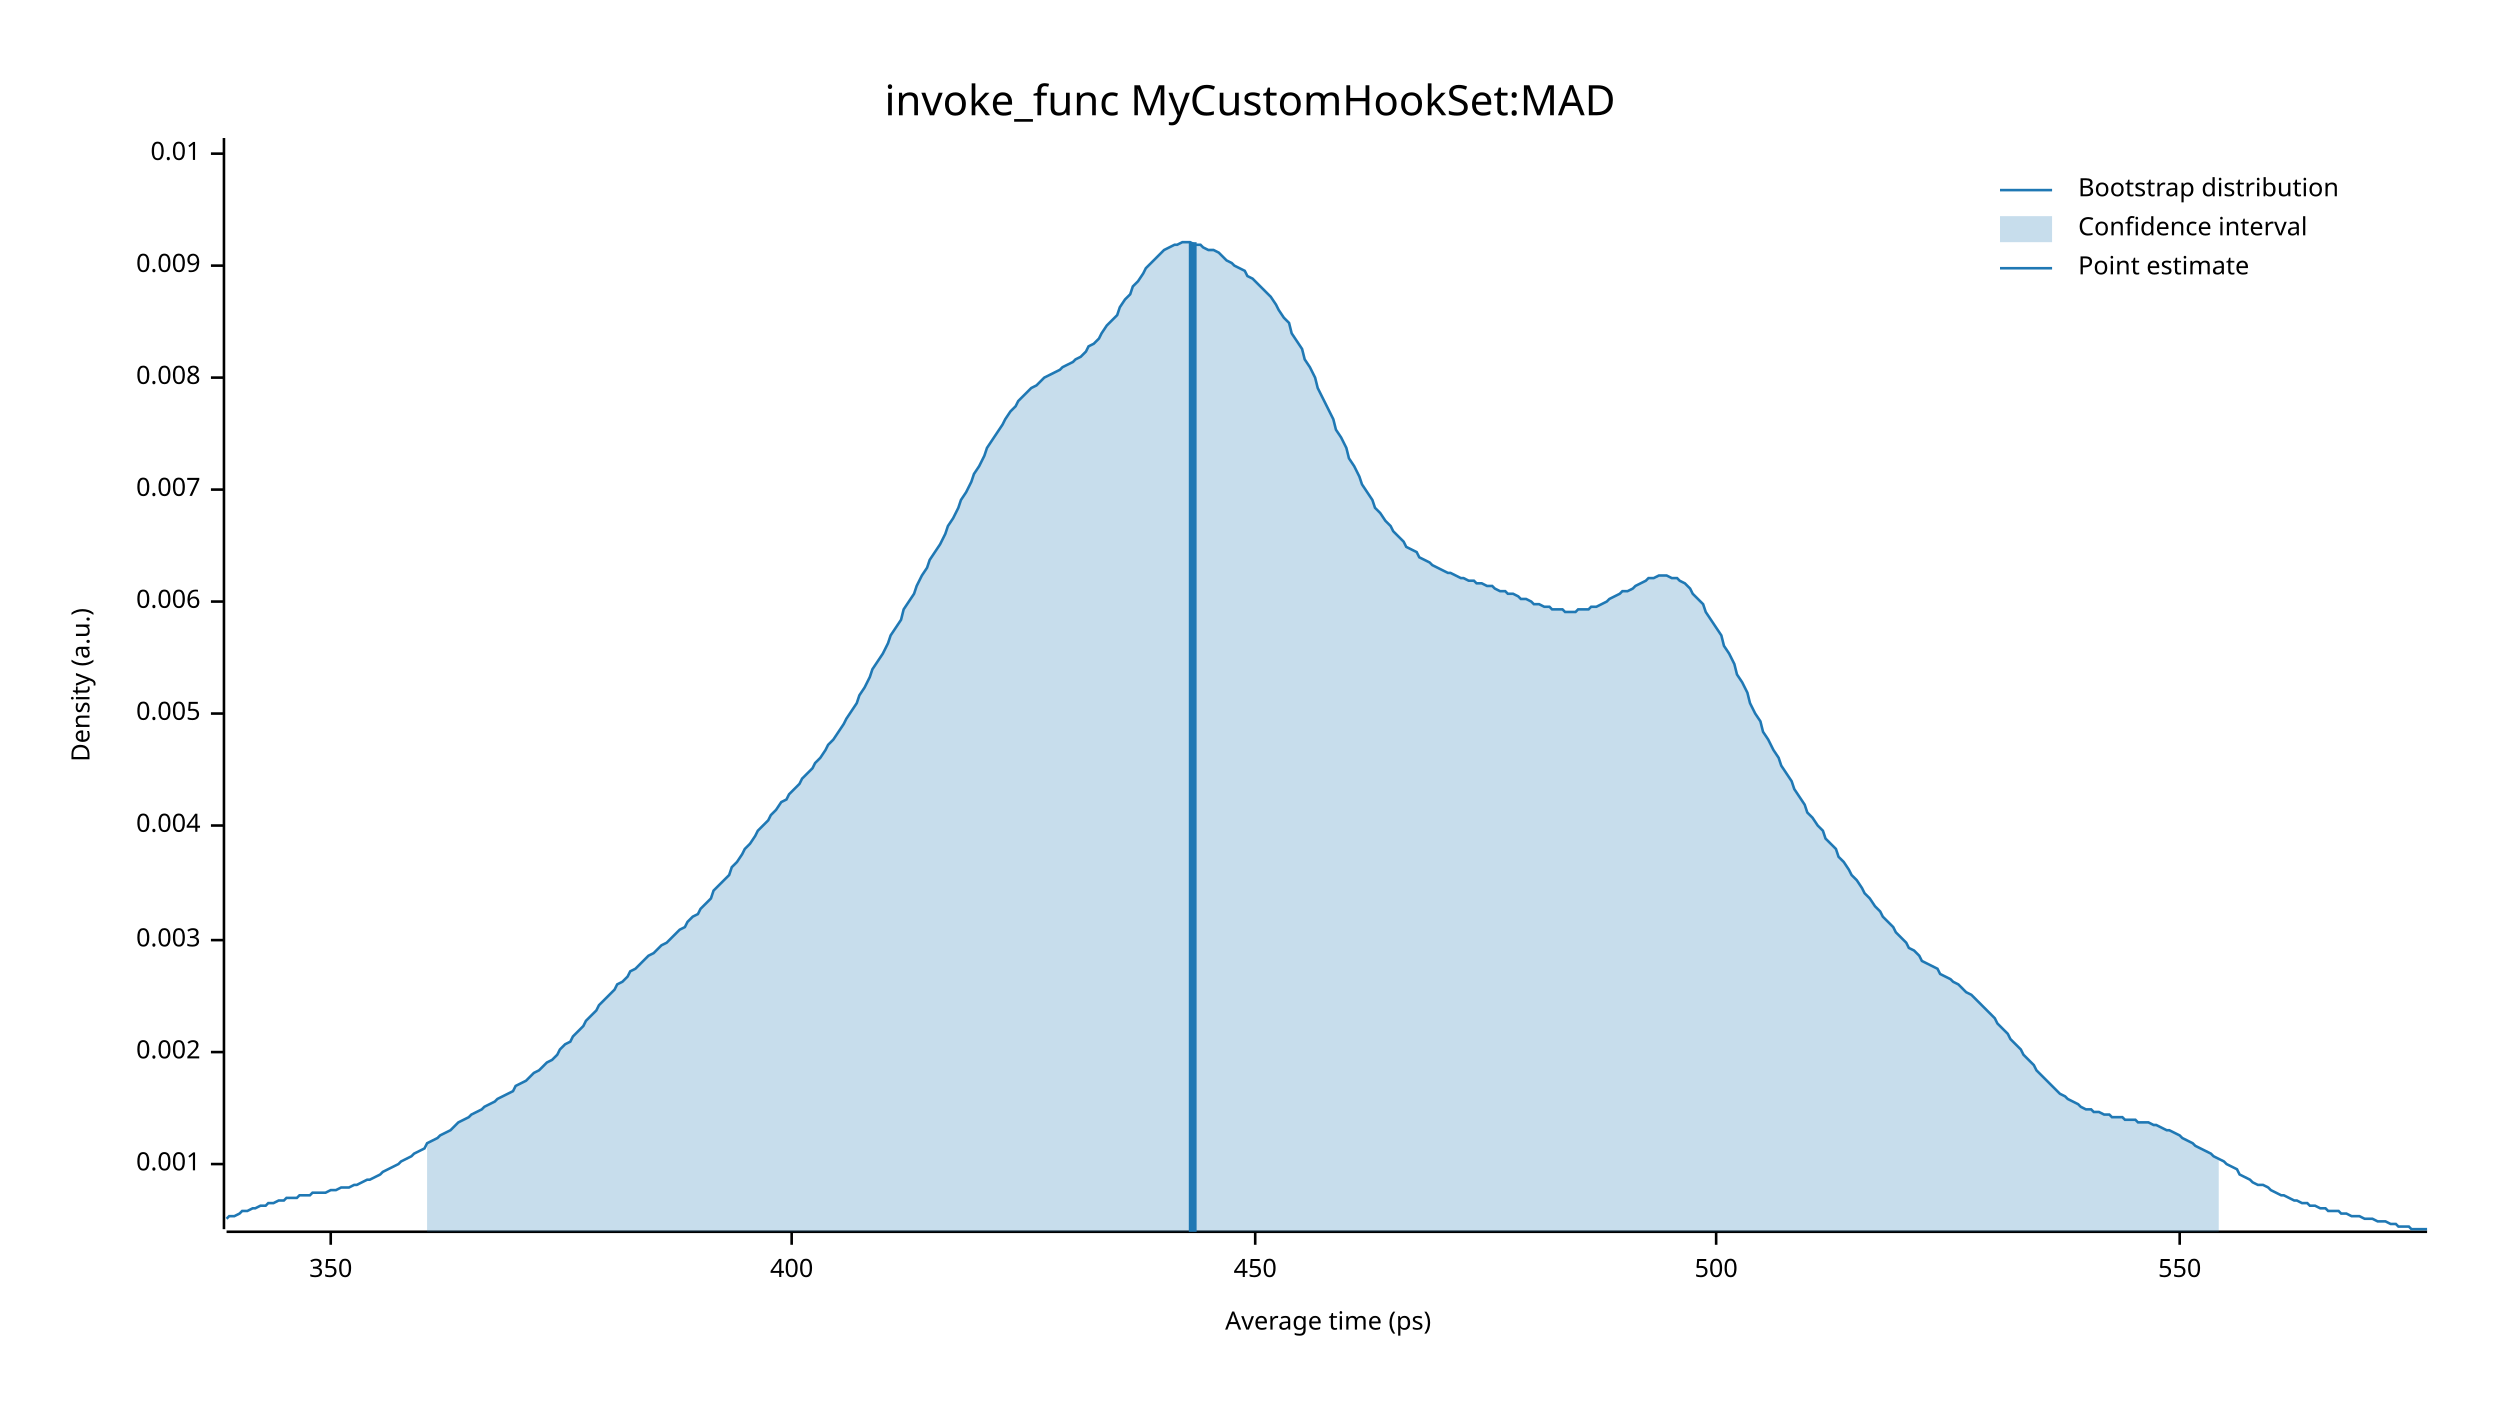
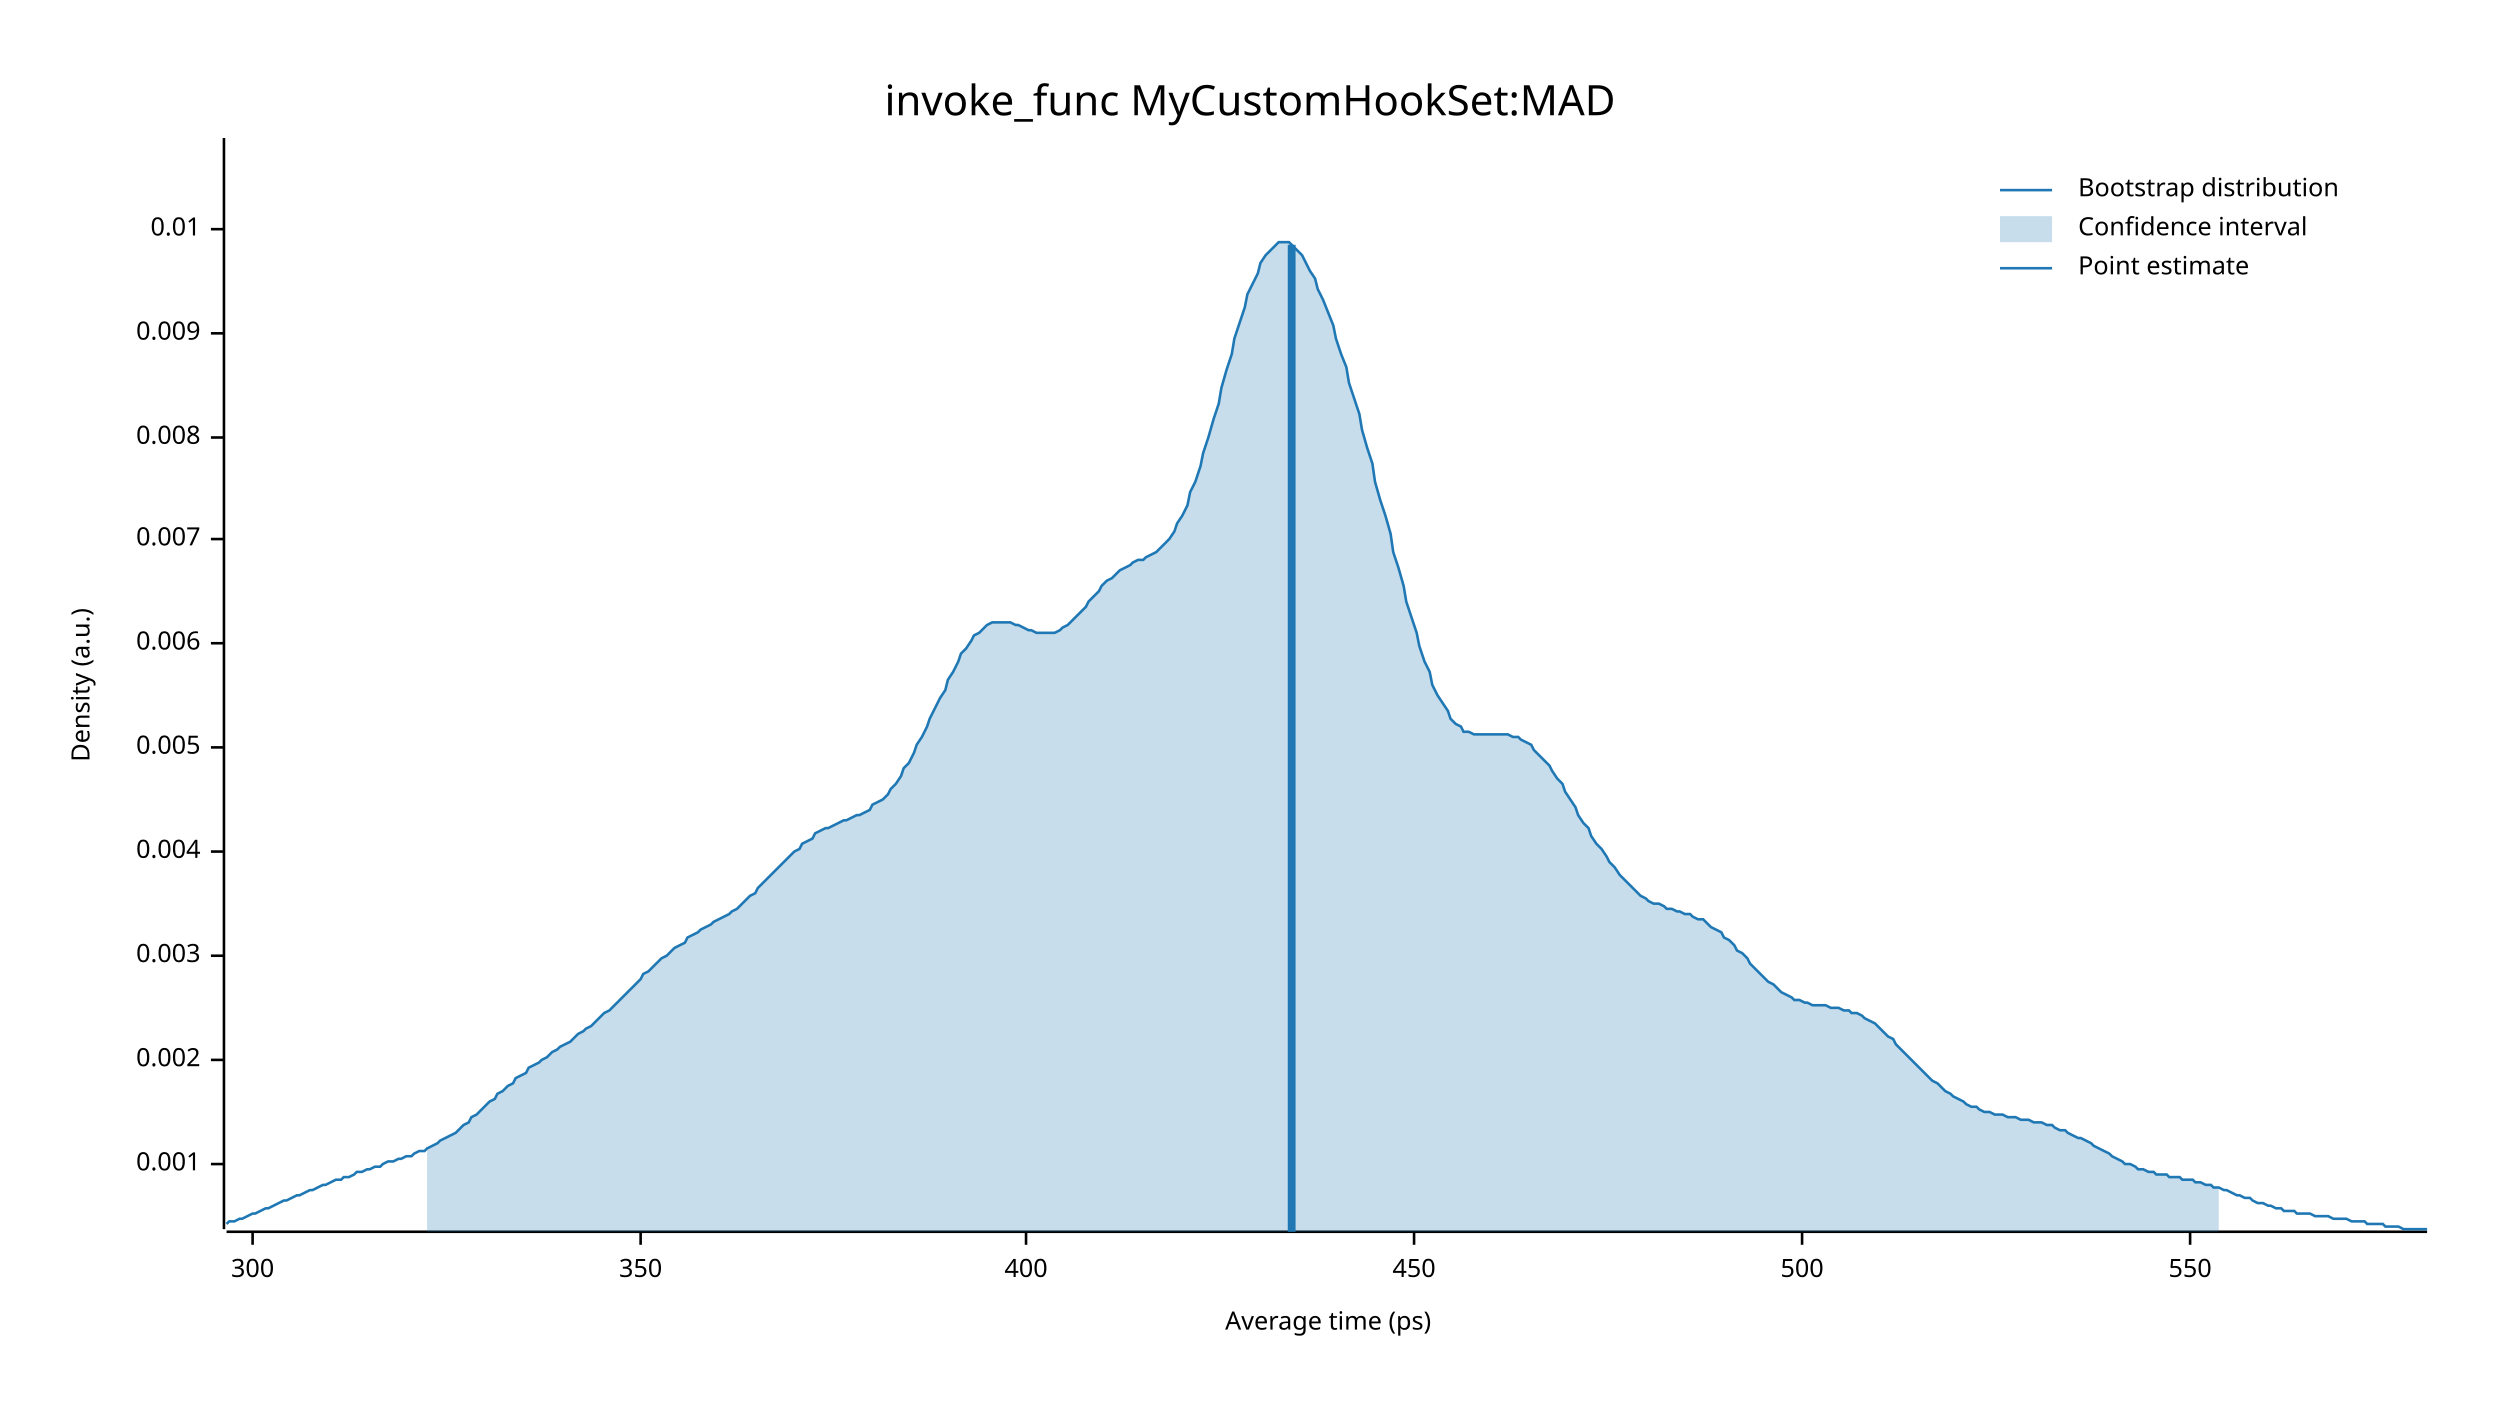
<svg xmlns="http://www.w3.org/2000/svg" width="960" height="540" viewBox="0 0 960 540">
  <text x="480" y="32" dy="0.76em" text-anchor="middle" font-family="sans-serif" font-size="16.129" opacity="1" fill="#000000">
invoke_func MyCustomHookSet:MAD
</text>
  <text x="27" y="263" dy="0.76em" text-anchor="middle" font-family="sans-serif" font-size="9.677" opacity="1" fill="#000000" transform="rotate(270, 27, 263)">
Density (a.u.)
</text>
  <text x="510" y="513" dy="-0.5ex" text-anchor="middle" font-family="sans-serif" font-size="9.677" opacity="1" fill="#000000">
Average time (ps)
</text>
  <polyline fill="none" opacity="1" stroke="#000000" stroke-width="1" points="86,53 86,472 " />
  <text x="77" y="447" dy="0.5ex" text-anchor="end" font-family="sans-serif" font-size="9.677" opacity="1" fill="#000000">
0.001
</text>
  <polyline fill="none" opacity="1" stroke="#000000" stroke-width="1" points="81,447 86,447 " />
-   <text x="77" y="404" dy="0.5ex" text-anchor="end" font-family="sans-serif" font-size="9.677" opacity="1" fill="#000000">
+   <text x="77" y="407" dy="0.5ex" text-anchor="end" font-family="sans-serif" font-size="9.677" opacity="1" fill="#000000">
0.002
</text>
-   <polyline fill="none" opacity="1" stroke="#000000" stroke-width="1" points="81,404 86,404 " />
-   <text x="77" y="361" dy="0.5ex" text-anchor="end" font-family="sans-serif" font-size="9.677" opacity="1" fill="#000000">
+   <polyline fill="none" opacity="1" stroke="#000000" stroke-width="1" points="81,407 86,407 " />
+   <text x="77" y="367" dy="0.5ex" text-anchor="end" font-family="sans-serif" font-size="9.677" opacity="1" fill="#000000">
0.003
</text>
-   <polyline fill="none" opacity="1" stroke="#000000" stroke-width="1" points="81,361 86,361 " />
-   <text x="77" y="317" dy="0.5ex" text-anchor="end" font-family="sans-serif" font-size="9.677" opacity="1" fill="#000000">
+   <polyline fill="none" opacity="1" stroke="#000000" stroke-width="1" points="81,367 86,367 " />
+   <text x="77" y="327" dy="0.5ex" text-anchor="end" font-family="sans-serif" font-size="9.677" opacity="1" fill="#000000">
0.004
</text>
-   <polyline fill="none" opacity="1" stroke="#000000" stroke-width="1" points="81,317 86,317 " />
-   <text x="77" y="274" dy="0.5ex" text-anchor="end" font-family="sans-serif" font-size="9.677" opacity="1" fill="#000000">
+   <polyline fill="none" opacity="1" stroke="#000000" stroke-width="1" points="81,327 86,327 " />
+   <text x="77" y="287" dy="0.5ex" text-anchor="end" font-family="sans-serif" font-size="9.677" opacity="1" fill="#000000">
0.005
</text>
-   <polyline fill="none" opacity="1" stroke="#000000" stroke-width="1" points="81,274 86,274 " />
-   <text x="77" y="231" dy="0.5ex" text-anchor="end" font-family="sans-serif" font-size="9.677" opacity="1" fill="#000000">
+   <polyline fill="none" opacity="1" stroke="#000000" stroke-width="1" points="81,287 86,287 " />
+   <text x="77" y="247" dy="0.5ex" text-anchor="end" font-family="sans-serif" font-size="9.677" opacity="1" fill="#000000">
0.006
</text>
-   <polyline fill="none" opacity="1" stroke="#000000" stroke-width="1" points="81,231 86,231 " />
-   <text x="77" y="188" dy="0.5ex" text-anchor="end" font-family="sans-serif" font-size="9.677" opacity="1" fill="#000000">
+   <polyline fill="none" opacity="1" stroke="#000000" stroke-width="1" points="81,247 86,247 " />
+   <text x="77" y="207" dy="0.5ex" text-anchor="end" font-family="sans-serif" font-size="9.677" opacity="1" fill="#000000">
0.007
</text>
-   <polyline fill="none" opacity="1" stroke="#000000" stroke-width="1" points="81,188 86,188 " />
-   <text x="77" y="145" dy="0.5ex" text-anchor="end" font-family="sans-serif" font-size="9.677" opacity="1" fill="#000000">
+   <polyline fill="none" opacity="1" stroke="#000000" stroke-width="1" points="81,207 86,207 " />
+   <text x="77" y="168" dy="0.5ex" text-anchor="end" font-family="sans-serif" font-size="9.677" opacity="1" fill="#000000">
0.008
</text>
-   <polyline fill="none" opacity="1" stroke="#000000" stroke-width="1" points="81,145 86,145 " />
-   <text x="77" y="102" dy="0.5ex" text-anchor="end" font-family="sans-serif" font-size="9.677" opacity="1" fill="#000000">
+   <polyline fill="none" opacity="1" stroke="#000000" stroke-width="1" points="81,168 86,168 " />
+   <text x="77" y="128" dy="0.5ex" text-anchor="end" font-family="sans-serif" font-size="9.677" opacity="1" fill="#000000">
0.009
</text>
-   <polyline fill="none" opacity="1" stroke="#000000" stroke-width="1" points="81,102 86,102 " />
-   <text x="77" y="59" dy="0.5ex" text-anchor="end" font-family="sans-serif" font-size="9.677" opacity="1" fill="#000000">
+   <polyline fill="none" opacity="1" stroke="#000000" stroke-width="1" points="81,128 86,128 " />
+   <text x="77" y="88" dy="0.5ex" text-anchor="end" font-family="sans-serif" font-size="9.677" opacity="1" fill="#000000">
0.01
</text>
-   <polyline fill="none" opacity="1" stroke="#000000" stroke-width="1" points="81,59 86,59 " />
+   <polyline fill="none" opacity="1" stroke="#000000" stroke-width="1" points="81,88 86,88 " />
  <polyline fill="none" opacity="1" stroke="#000000" stroke-width="1" points="87,473 932,473 " />
-   <text x="127" y="483" dy="0.76em" text-anchor="middle" font-family="sans-serif" font-size="9.677" opacity="1" fill="#000000">
+   <text x="97" y="483" dy="0.76em" text-anchor="middle" font-family="sans-serif" font-size="9.677" opacity="1" fill="#000000">
+ 300
+ </text>
+   <polyline fill="none" opacity="1" stroke="#000000" stroke-width="1" points="97,473 97,478 " />
+   <text x="246" y="483" dy="0.76em" text-anchor="middle" font-family="sans-serif" font-size="9.677" opacity="1" fill="#000000">
350
</text>
-   <polyline fill="none" opacity="1" stroke="#000000" stroke-width="1" points="127,473 127,478 " />
-   <text x="304" y="483" dy="0.76em" text-anchor="middle" font-family="sans-serif" font-size="9.677" opacity="1" fill="#000000">
+   <polyline fill="none" opacity="1" stroke="#000000" stroke-width="1" points="246,473 246,478 " />
+   <text x="394" y="483" dy="0.76em" text-anchor="middle" font-family="sans-serif" font-size="9.677" opacity="1" fill="#000000">
400
</text>
-   <polyline fill="none" opacity="1" stroke="#000000" stroke-width="1" points="304,473 304,478 " />
-   <text x="482" y="483" dy="0.76em" text-anchor="middle" font-family="sans-serif" font-size="9.677" opacity="1" fill="#000000">
+   <polyline fill="none" opacity="1" stroke="#000000" stroke-width="1" points="394,473 394,478 " />
+   <text x="543" y="483" dy="0.76em" text-anchor="middle" font-family="sans-serif" font-size="9.677" opacity="1" fill="#000000">
450
</text>
-   <polyline fill="none" opacity="1" stroke="#000000" stroke-width="1" points="482,473 482,478 " />
-   <text x="659" y="483" dy="0.76em" text-anchor="middle" font-family="sans-serif" font-size="9.677" opacity="1" fill="#000000">
+   <polyline fill="none" opacity="1" stroke="#000000" stroke-width="1" points="543,473 543,478 " />
+   <text x="692" y="483" dy="0.76em" text-anchor="middle" font-family="sans-serif" font-size="9.677" opacity="1" fill="#000000">
500
</text>
-   <polyline fill="none" opacity="1" stroke="#000000" stroke-width="1" points="659,473 659,478 " />
-   <text x="837" y="483" dy="0.76em" text-anchor="middle" font-family="sans-serif" font-size="9.677" opacity="1" fill="#000000">
+   <polyline fill="none" opacity="1" stroke="#000000" stroke-width="1" points="692,473 692,478 " />
+   <text x="841" y="483" dy="0.76em" text-anchor="middle" font-family="sans-serif" font-size="9.677" opacity="1" fill="#000000">
550
</text>
-   <polyline fill="none" opacity="1" stroke="#000000" stroke-width="1" points="837,473 837,478 " />
-   <polyline fill="none" opacity="1" stroke="#1F78B4" stroke-width="1" points="87,468 88,467 90,467 92,466 93,465 95,465 97,464 98,464 100,463 102,463 103,462 105,462 107,461 109,461 110,460 112,460 114,460 115,459 117,459 119,459 120,458 122,458 124,458 125,458 127,457 129,457 131,456 132,456 134,456 136,455 137,455 139,454 141,453 142,453 144,452 146,451 147,450 149,449 151,448 153,447 154,446 156,445 158,444 159,443 161,442 163,441 164,439 166,438 168,437 169,436 171,435 173,434 175,432 176,431 178,430 180,429 181,428 183,427 185,426 186,425 188,424 190,423 191,422 193,421 195,420 197,419 198,417 200,416 202,415 203,414 205,412 207,411 208,410 210,408 212,407 214,405 215,403 217,401 219,400 220,398 222,396 224,394 225,392 227,390 229,388 230,386 232,384 234,382 236,380 237,378 239,377 241,375 242,373 244,372 246,370 247,369 249,367 251,366 252,365 254,363 256,362 258,360 259,359 261,357 263,356 264,354 266,352 268,351 269,349 271,347 273,345 274,342 276,340 278,338 280,336 281,333 283,331 285,328 286,326 288,324 290,321 291,319 293,317 295,315 296,313 298,311 300,308 302,307 303,305 305,303 307,301 308,299 310,297 312,295 313,293 315,291 317,288 318,286 320,284 322,281 324,278 325,276 327,273 329,270 330,267 332,264 334,260 335,257 337,254 339,251 341,247 342,244 344,241 346,238 347,234 349,231 351,228 352,225 354,221 356,218 357,215 359,212 361,209 363,205 364,202 366,199 368,195 369,192 371,189 373,185 374,182 376,179 378,175 379,172 381,169 383,166 385,163 386,161 388,158 390,156 391,154 393,152 395,150 396,149 398,148 400,146 401,145 403,144 405,143 407,142 408,141 410,140 412,139 413,138 415,137 417,135 418,133 420,132 422,130 423,128 425,125 427,123 429,121 430,118 432,115 434,113 435,110 437,108 439,105 440,103 442,101 444,99 445,98 447,96 449,95 451,94 452,94 454,93 456,93 457,93 459,94 461,94 462,95 464,96 466,96 468,97 469,98 471,100 473,101 474,102 476,103 478,104 479,106 481,107 483,109 484,110 486,112 488,114 490,117 491,119 493,122 495,124 496,128 498,131 500,134 501,138 503,141 505,145 506,149 508,153 510,157 512,161 513,165 515,168 517,172 518,176 520,179 522,183 523,186 525,189 527,192 528,195 530,197 532,200 534,202 535,204 537,206 539,208 540,210 542,211 544,212 545,214 547,215 549,216 550,217 552,218 554,219 556,220 557,220 559,221 561,222 562,222 564,223 566,223 567,224 569,224 571,225 573,225 574,226 576,227 578,227 579,228 581,228 583,229 584,230 586,230 588,231 589,232 591,232 593,233 595,233 596,234 598,234 600,234 601,235 603,235 605,235 606,234 608,234 610,234 611,233 613,233 615,232 617,231 618,230 620,229 622,228 623,227 625,227 627,226 628,225 630,224 632,223 633,222 635,222 637,221 639,221 640,221 642,222 644,222 645,223 647,224 649,226 650,228 652,230 654,232 655,235 657,238 659,241 661,244 662,248 664,251 666,255 667,259 669,262 671,266 672,270 674,274 676,277 677,281 679,284 681,288 683,291 684,294 686,297 688,300 689,303 691,306 693,309 694,312 696,314 698,317 700,319 701,322 703,324 705,326 706,329 708,331 710,334 711,336 713,338 715,341 716,343 718,345 720,348 722,350 723,352 725,354 727,356 728,358 730,360 732,362 733,364 735,365 737,367 738,369 740,370 742,371 744,372 745,374 747,375 749,376 750,377 752,378 754,380 755,381 757,382 759,384 760,385 762,387 764,389 766,391 767,393 769,395 771,397 772,399 774,401 776,403 777,405 779,407 781,409 782,411 784,413 786,415 788,417 789,418 791,420 793,421 794,422 796,423 798,424 799,425 801,426 803,426 804,427 806,427 808,428 810,428 811,429 813,429 815,429 816,430 818,430 820,430 821,431 823,431 825,431 827,432 828,432 830,433 832,434 833,434 835,435 837,436 838,437 840,438 842,439 843,440 845,441 847,442 849,443 850,444 852,445 854,446 855,447 857,448 859,449 860,451 862,452 864,453 865,454 867,455 869,455 871,456 872,457 874,458 876,459 877,459 879,460 881,461 882,461 884,462 886,462 887,463 889,463 891,464 893,464 894,465 896,465 898,465 899,466 901,466 903,467 904,467 906,467 908,468 909,468 911,468 913,469 915,469 916,469 918,470 920,470 921,471 923,471 925,471 926,472 928,472 930,472 932,472 " />
-   <polygon opacity="0.25" fill="#1F78B4" points="164,439 166,438 168,437 169,436 171,435 173,434 175,432 176,431 178,430 180,429 181,428 183,427 185,426 186,425 188,424 190,423 191,422 193,421 195,420 197,419 198,417 200,416 202,415 203,414 205,412 207,411 208,410 210,408 212,407 214,405 215,403 217,401 219,400 220,398 222,396 224,394 225,392 227,390 229,388 230,386 232,384 234,382 236,380 237,378 239,377 241,375 242,373 244,372 246,370 247,369 249,367 251,366 252,365 254,363 256,362 258,360 259,359 261,357 263,356 264,354 266,352 268,351 269,349 271,347 273,345 274,342 276,340 278,338 280,336 281,333 283,331 285,328 286,326 288,324 290,321 291,319 293,317 295,315 296,313 298,311 300,308 302,307 303,305 305,303 307,301 308,299 310,297 312,295 313,293 315,291 317,288 318,286 320,284 322,281 324,278 325,276 327,273 329,270 330,267 332,264 334,260 335,257 337,254 339,251 341,247 342,244 344,241 346,238 347,234 349,231 351,228 352,225 354,221 356,218 357,215 359,212 361,209 363,205 364,202 366,199 368,195 369,192 371,189 373,185 374,182 376,179 378,175 379,172 381,169 383,166 385,163 386,161 388,158 390,156 391,154 393,152 395,150 396,149 398,148 400,146 401,145 403,144 405,143 407,142 408,141 410,140 412,139 413,138 415,137 417,135 418,133 420,132 422,130 423,128 425,125 427,123 429,121 430,118 432,115 434,113 435,110 437,108 439,105 440,103 442,101 444,99 445,98 447,96 449,95 451,94 452,94 454,93 456,93 457,93 459,94 461,94 462,95 464,96 466,96 468,97 469,98 471,100 473,101 474,102 476,103 478,104 479,106 481,107 483,109 484,110 486,112 488,114 490,117 491,119 493,122 495,124 496,128 498,131 500,134 501,138 503,141 505,145 506,149 508,153 510,157 512,161 513,165 515,168 517,172 518,176 520,179 522,183 523,186 525,189 527,192 528,195 530,197 532,200 534,202 535,204 537,206 539,208 540,210 542,211 544,212 545,214 547,215 549,216 550,217 552,218 554,219 556,220 557,220 559,221 561,222 562,222 564,223 566,223 567,224 569,224 571,225 573,225 574,226 576,227 578,227 579,228 581,228 583,229 584,230 586,230 588,231 589,232 591,232 593,233 595,233 596,234 598,234 600,234 601,235 603,235 605,235 606,234 608,234 610,234 611,233 613,233 615,232 617,231 618,230 620,229 622,228 623,227 625,227 627,226 628,225 630,224 632,223 633,222 635,222 637,221 639,221 640,221 642,222 644,222 645,223 647,224 649,226 650,228 652,230 654,232 655,235 657,238 659,241 661,244 662,248 664,251 666,255 667,259 669,262 671,266 672,270 674,274 676,277 677,281 679,284 681,288 683,291 684,294 686,297 688,300 689,303 691,306 693,309 694,312 696,314 698,317 700,319 701,322 703,324 705,326 706,329 708,331 710,334 711,336 713,338 715,341 716,343 718,345 720,348 722,350 723,352 725,354 727,356 728,358 730,360 732,362 733,364 735,365 737,367 738,369 740,370 742,371 744,372 745,374 747,375 749,376 750,377 752,378 754,380 755,381 757,382 759,384 760,385 762,387 764,389 766,391 767,393 769,395 771,397 772,399 774,401 776,403 777,405 779,407 781,409 782,411 784,413 786,415 788,417 789,418 791,420 793,421 794,422 796,423 798,424 799,425 801,426 803,426 804,427 806,427 808,428 810,428 811,429 813,429 815,429 816,430 818,430 820,430 821,431 823,431 825,431 827,432 828,432 830,433 832,434 833,434 835,435 837,436 838,437 840,438 842,439 843,440 845,441 847,442 849,443 850,444 852,445 852,473 164,473 " />
-   <polyline fill="none" opacity="1" stroke="#1F78B4" stroke-width="3" points="458,473 458,93 " />
+   <polyline fill="none" opacity="1" stroke="#000000" stroke-width="1" points="841,473 841,478 " />
+   <polyline fill="none" opacity="1" stroke="#1F78B4" stroke-width="1" points="87,470 88,469 90,469 92,468 93,468 95,467 97,466 98,466 100,465 102,464 103,464 105,463 107,462 109,461 110,461 112,460 114,459 115,459 117,458 119,457 120,457 122,456 124,455 125,455 127,454 129,453 131,453 132,452 134,452 136,451 137,450 139,450 141,449 142,449 144,448 146,448 147,447 149,446 151,446 153,445 154,445 156,444 158,444 159,443 161,442 163,442 164,441 166,440 168,439 169,438 171,437 173,436 175,435 176,434 178,432 180,431 181,429 183,428 185,426 186,425 188,423 190,422 191,420 193,419 195,417 197,416 198,414 200,413 202,412 203,410 205,409 207,408 208,407 210,406 212,404 214,403 215,402 217,401 219,400 220,399 222,397 224,396 225,395 227,394 229,392 230,391 232,389 234,388 236,386 237,385 239,383 241,381 242,380 244,378 246,376 247,374 249,373 251,371 252,370 254,368 256,367 258,365 259,364 261,363 263,362 264,360 266,359 268,358 269,357 271,356 273,355 274,354 276,353 278,352 280,351 281,350 283,349 285,347 286,346 288,344 290,343 291,341 293,339 295,337 296,336 298,334 300,332 302,330 303,329 305,327 307,326 308,324 310,323 312,322 313,320 315,319 317,318 318,318 320,317 322,316 324,315 325,315 327,314 329,313 330,313 332,312 334,311 335,309 337,308 339,307 341,305 342,303 344,301 346,298 347,295 349,293 351,289 352,286 354,283 356,279 357,276 359,272 361,268 363,265 364,261 366,258 368,254 369,251 371,249 373,246 374,244 376,243 378,241 379,240 381,239 383,239 385,239 386,239 388,239 390,240 391,240 393,241 395,242 396,242 398,243 400,243 401,243 403,243 405,243 407,242 408,241 410,240 412,238 413,237 415,235 417,233 418,231 420,229 422,227 423,225 425,223 427,222 429,220 430,219 432,218 434,217 435,216 437,215 439,215 440,214 442,213 444,212 445,211 447,209 449,207 451,204 452,201 454,198 456,194 457,189 459,185 461,179 462,174 464,168 466,161 468,155 469,149 471,142 473,136 474,130 476,124 478,118 479,113 481,109 483,105 484,101 486,98 488,96 490,94 491,93 493,93 495,93 496,94 498,96 500,98 501,100 503,104 505,107 506,111 508,115 510,120 512,125 513,130 515,136 517,141 518,147 520,153 522,159 523,165 525,172 527,178 528,185 530,192 532,198 534,205 535,212 537,218 539,225 540,231 542,237 544,243 545,248 547,254 549,258 550,263 552,267 554,270 556,273 557,276 559,278 561,279 562,281 564,281 566,282 567,282 569,282 571,282 573,282 574,282 576,282 578,282 579,282 581,283 583,283 584,284 586,285 588,286 589,288 591,290 593,292 595,294 596,296 598,299 600,301 601,304 603,307 605,310 606,313 608,316 610,318 611,321 613,324 615,326 617,329 618,331 620,333 622,336 623,337 625,339 627,341 628,342 630,344 632,345 633,346 635,347 637,347 639,348 640,349 642,349 644,350 645,350 647,351 649,351 650,352 652,353 654,353 655,354 657,356 659,357 661,358 662,360 664,361 666,363 667,365 669,366 671,368 672,370 674,372 676,374 677,375 679,377 681,378 683,380 684,381 686,382 688,383 689,384 691,384 693,385 694,385 696,386 698,386 700,386 701,386 703,387 705,387 706,387 708,388 710,388 711,389 713,389 715,390 716,391 718,392 720,393 722,395 723,396 725,398 727,399 728,401 730,403 732,405 733,406 735,408 737,410 738,411 740,413 742,415 744,416 745,417 747,419 749,420 750,421 752,422 754,423 755,424 757,425 759,425 760,426 762,427 764,427 766,428 767,428 769,428 771,429 772,429 774,429 776,430 777,430 779,430 781,431 782,431 784,431 786,432 788,432 789,433 791,434 793,434 794,435 796,436 798,437 799,437 801,438 803,439 804,440 806,441 808,442 810,443 811,444 813,445 815,446 816,447 818,447 820,448 821,449 823,449 825,450 827,450 828,451 830,451 832,451 833,452 835,452 837,452 838,453 840,453 842,453 843,454 845,454 847,455 849,455 850,456 852,456 854,457 855,457 857,458 859,459 860,459 862,460 864,460 865,461 867,462 869,462 871,463 872,463 874,464 876,464 877,465 879,465 881,465 882,466 884,466 886,466 887,466 889,467 891,467 893,467 894,467 896,468 898,468 899,468 901,468 903,469 904,469 906,469 908,469 909,470 911,470 913,470 915,470 916,471 918,471 920,471 921,471 923,472 925,472 926,472 928,472 930,472 932,472 " />
+   <polygon opacity="0.25" fill="#1F78B4" points="164,441 166,440 168,439 169,438 171,437 173,436 175,435 176,434 178,432 180,431 181,429 183,428 185,426 186,425 188,423 190,422 191,420 193,419 195,417 197,416 198,414 200,413 202,412 203,410 205,409 207,408 208,407 210,406 212,404 214,403 215,402 217,401 219,400 220,399 222,397 224,396 225,395 227,394 229,392 230,391 232,389 234,388 236,386 237,385 239,383 241,381 242,380 244,378 246,376 247,374 249,373 251,371 252,370 254,368 256,367 258,365 259,364 261,363 263,362 264,360 266,359 268,358 269,357 271,356 273,355 274,354 276,353 278,352 280,351 281,350 283,349 285,347 286,346 288,344 290,343 291,341 293,339 295,337 296,336 298,334 300,332 302,330 303,329 305,327 307,326 308,324 310,323 312,322 313,320 315,319 317,318 318,318 320,317 322,316 324,315 325,315 327,314 329,313 330,313 332,312 334,311 335,309 337,308 339,307 341,305 342,303 344,301 346,298 347,295 349,293 351,289 352,286 354,283 356,279 357,276 359,272 361,268 363,265 364,261 366,258 368,254 369,251 371,249 373,246 374,244 376,243 378,241 379,240 381,239 383,239 385,239 386,239 388,239 390,240 391,240 393,241 395,242 396,242 398,243 400,243 401,243 403,243 405,243 407,242 408,241 410,240 412,238 413,237 415,235 417,233 418,231 420,229 422,227 423,225 425,223 427,222 429,220 430,219 432,218 434,217 435,216 437,215 439,215 440,214 442,213 444,212 445,211 447,209 449,207 451,204 452,201 454,198 456,194 457,189 459,185 461,179 462,174 464,168 466,161 468,155 469,149 471,142 473,136 474,130 476,124 478,118 479,113 481,109 483,105 484,101 486,98 488,96 490,94 491,93 493,93 495,93 496,94 498,96 500,98 501,100 503,104 505,107 506,111 508,115 510,120 512,125 513,130 515,136 517,141 518,147 520,153 522,159 523,165 525,172 527,178 528,185 530,192 532,198 534,205 535,212 537,218 539,225 540,231 542,237 544,243 545,248 547,254 549,258 550,263 552,267 554,270 556,273 557,276 559,278 561,279 562,281 564,281 566,282 567,282 569,282 571,282 573,282 574,282 576,282 578,282 579,282 581,283 583,283 584,284 586,285 588,286 589,288 591,290 593,292 595,294 596,296 598,299 600,301 601,304 603,307 605,310 606,313 608,316 610,318 611,321 613,324 615,326 617,329 618,331 620,333 622,336 623,337 625,339 627,341 628,342 630,344 632,345 633,346 635,347 637,347 639,348 640,349 642,349 644,350 645,350 647,351 649,351 650,352 652,353 654,353 655,354 657,356 659,357 661,358 662,360 664,361 666,363 667,365 669,366 671,368 672,370 674,372 676,374 677,375 679,377 681,378 683,380 684,381 686,382 688,383 689,384 691,384 693,385 694,385 696,386 698,386 700,386 701,386 703,387 705,387 706,387 708,388 710,388 711,389 713,389 715,390 716,391 718,392 720,393 722,395 723,396 725,398 727,399 728,401 730,403 732,405 733,406 735,408 737,410 738,411 740,413 742,415 744,416 745,417 747,419 749,420 750,421 752,422 754,423 755,424 757,425 759,425 760,426 762,427 764,427 766,428 767,428 769,428 771,429 772,429 774,429 776,430 777,430 779,430 781,431 782,431 784,431 786,432 788,432 789,433 791,434 793,434 794,435 796,436 798,437 799,437 801,438 803,439 804,440 806,441 808,442 810,443 811,444 813,445 815,446 816,447 818,447 820,448 821,449 823,449 825,450 827,450 828,451 830,451 832,451 833,452 835,452 837,452 838,453 840,453 842,453 843,454 845,454 847,455 849,455 850,456 852,456 852,473 164,473 " />
+   <polyline fill="none" opacity="1" stroke="#1F78B4" stroke-width="3" points="496,473 496,94 " />
  <text x="798" y="68" dy="0.76em" text-anchor="start" font-family="sans-serif" font-size="9.677" opacity="1" fill="#000000">
Bootstrap distribution
</text>
  <text x="798" y="83" dy="0.76em" text-anchor="start" font-family="sans-serif" font-size="9.677" opacity="1" fill="#000000">
Confidence interval
</text>
  <text x="798" y="98" dy="0.76em" text-anchor="start" font-family="sans-serif" font-size="9.677" opacity="1" fill="#000000">
Point estimate
</text>
  <polyline fill="none" opacity="1" stroke="#1F78B4" stroke-width="1" points="768,73 788,73 " />
  <rect x="768" y="83" width="20" height="10" opacity="0.25" fill="#1F78B4" stroke="none" />
  <polyline fill="none" opacity="1" stroke="#1F78B4" stroke-width="1" points="768,103 788,103 " />
</svg>
